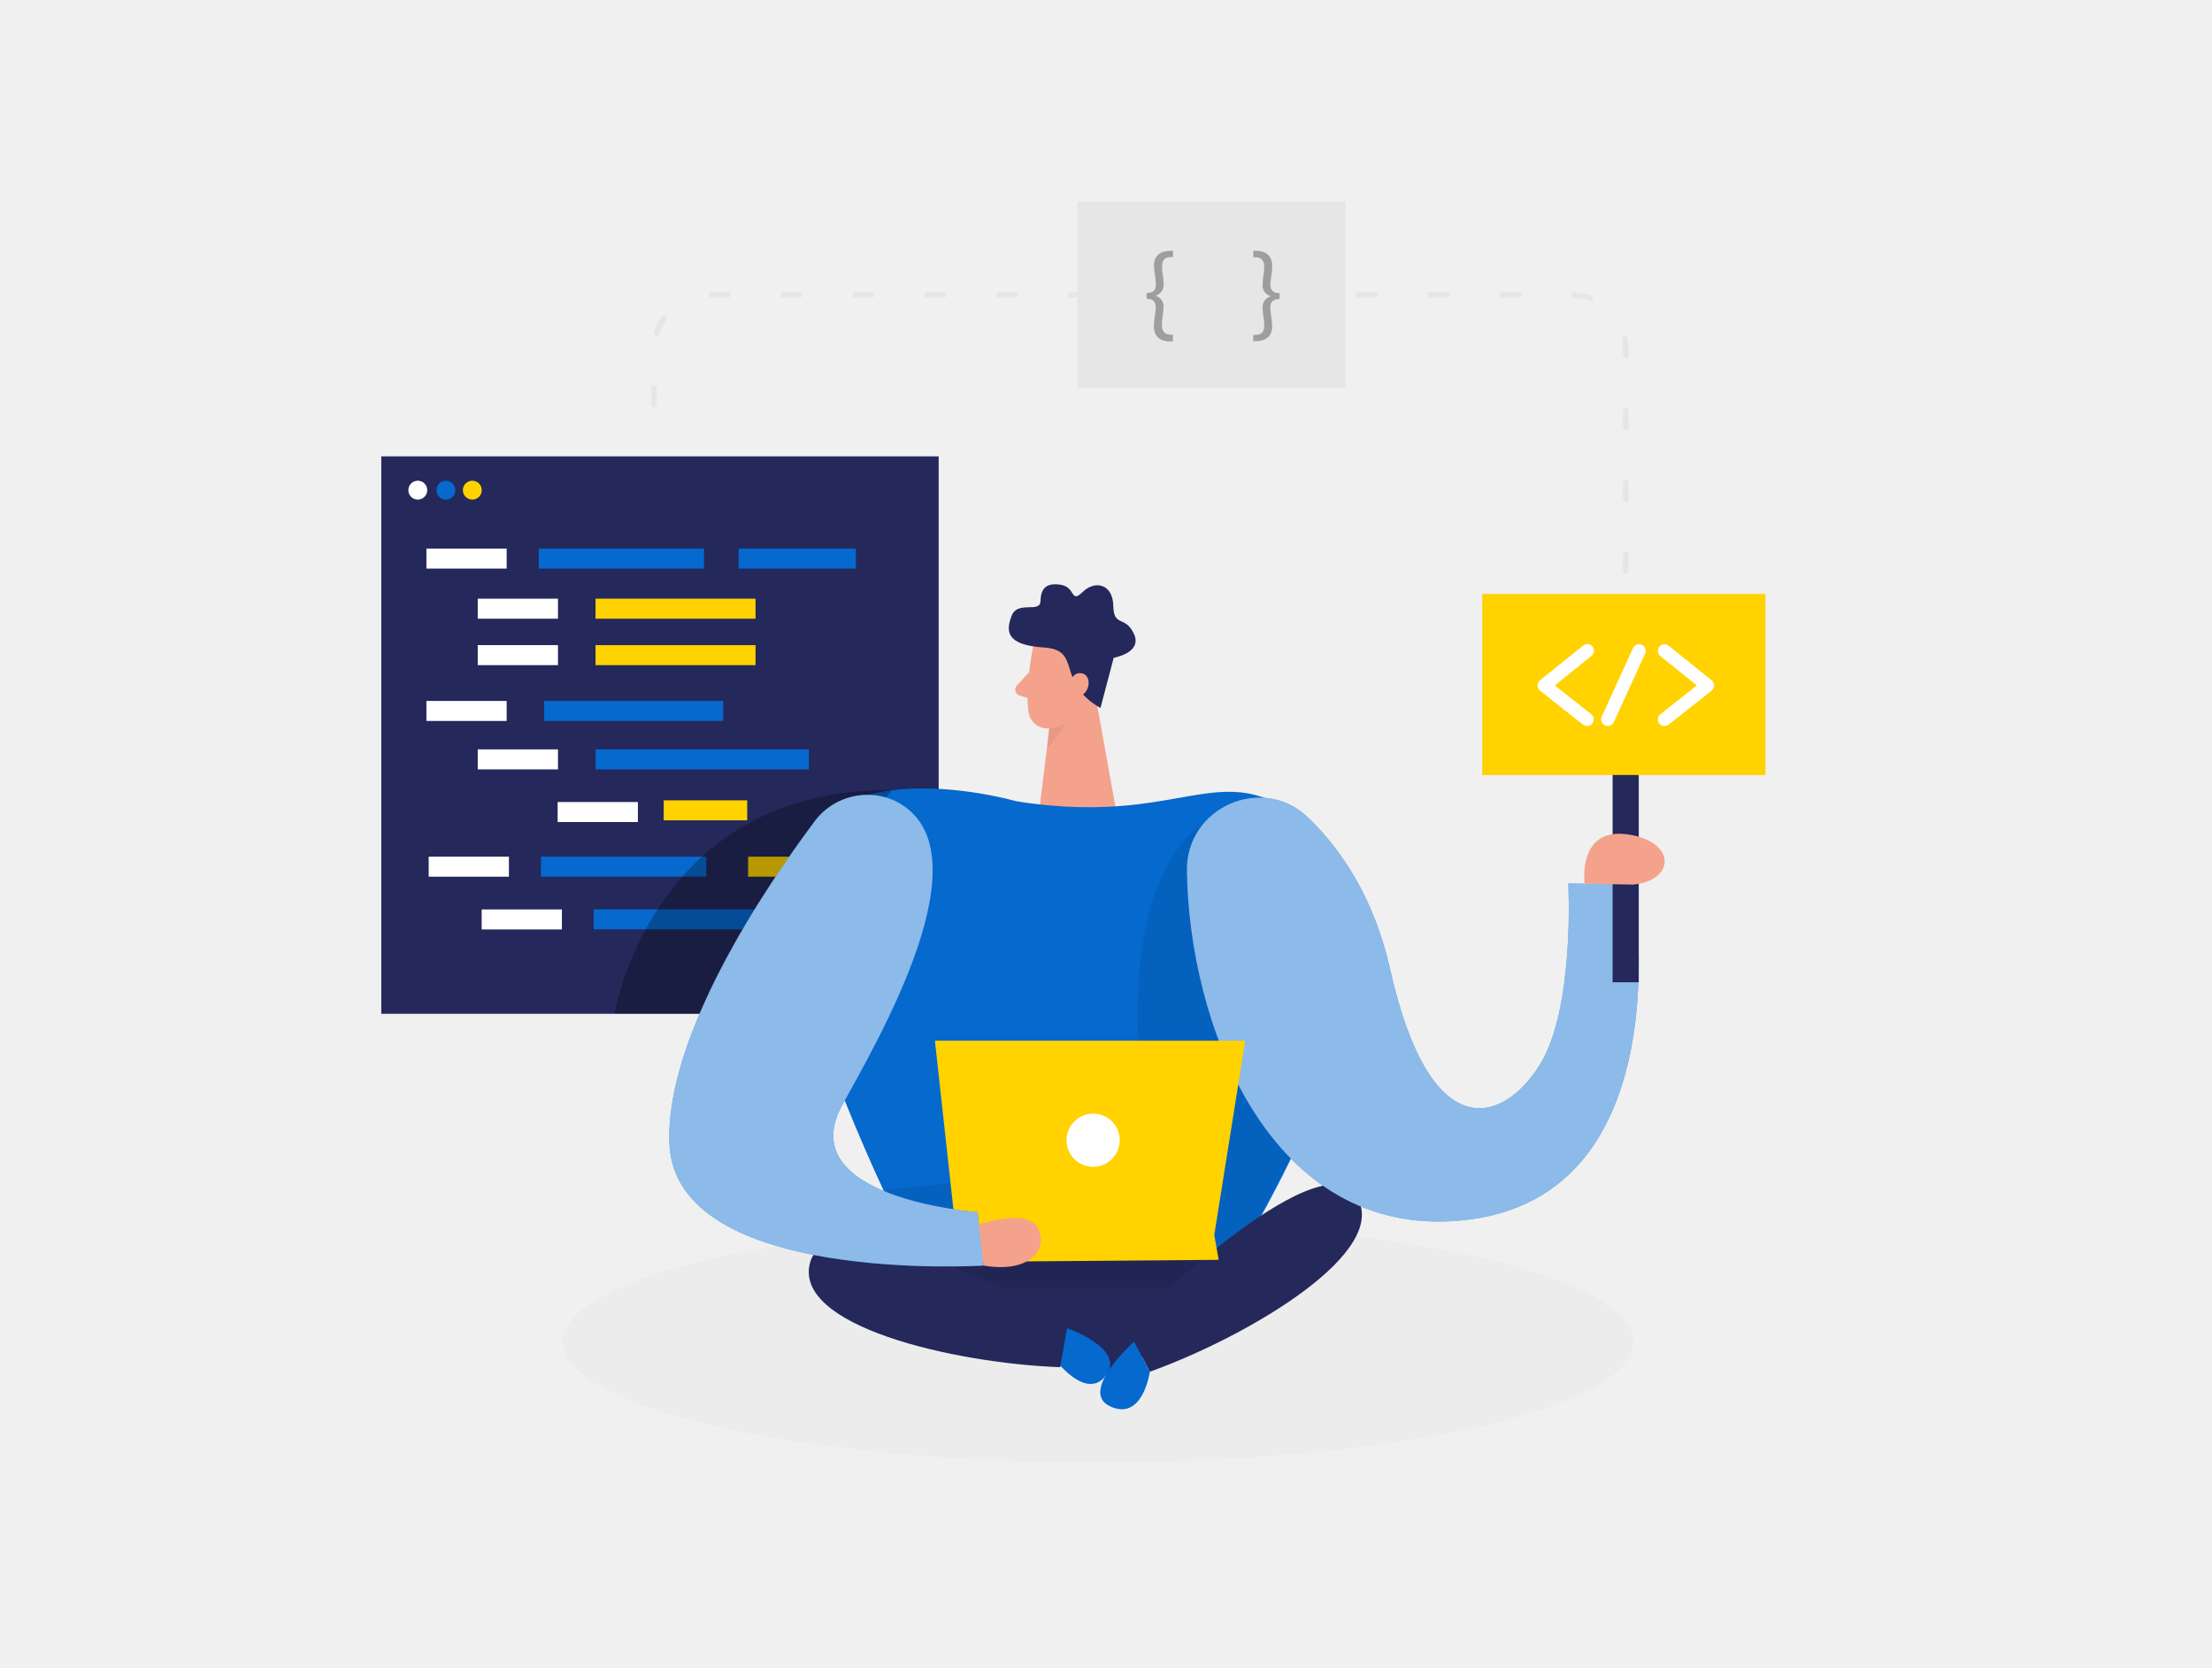
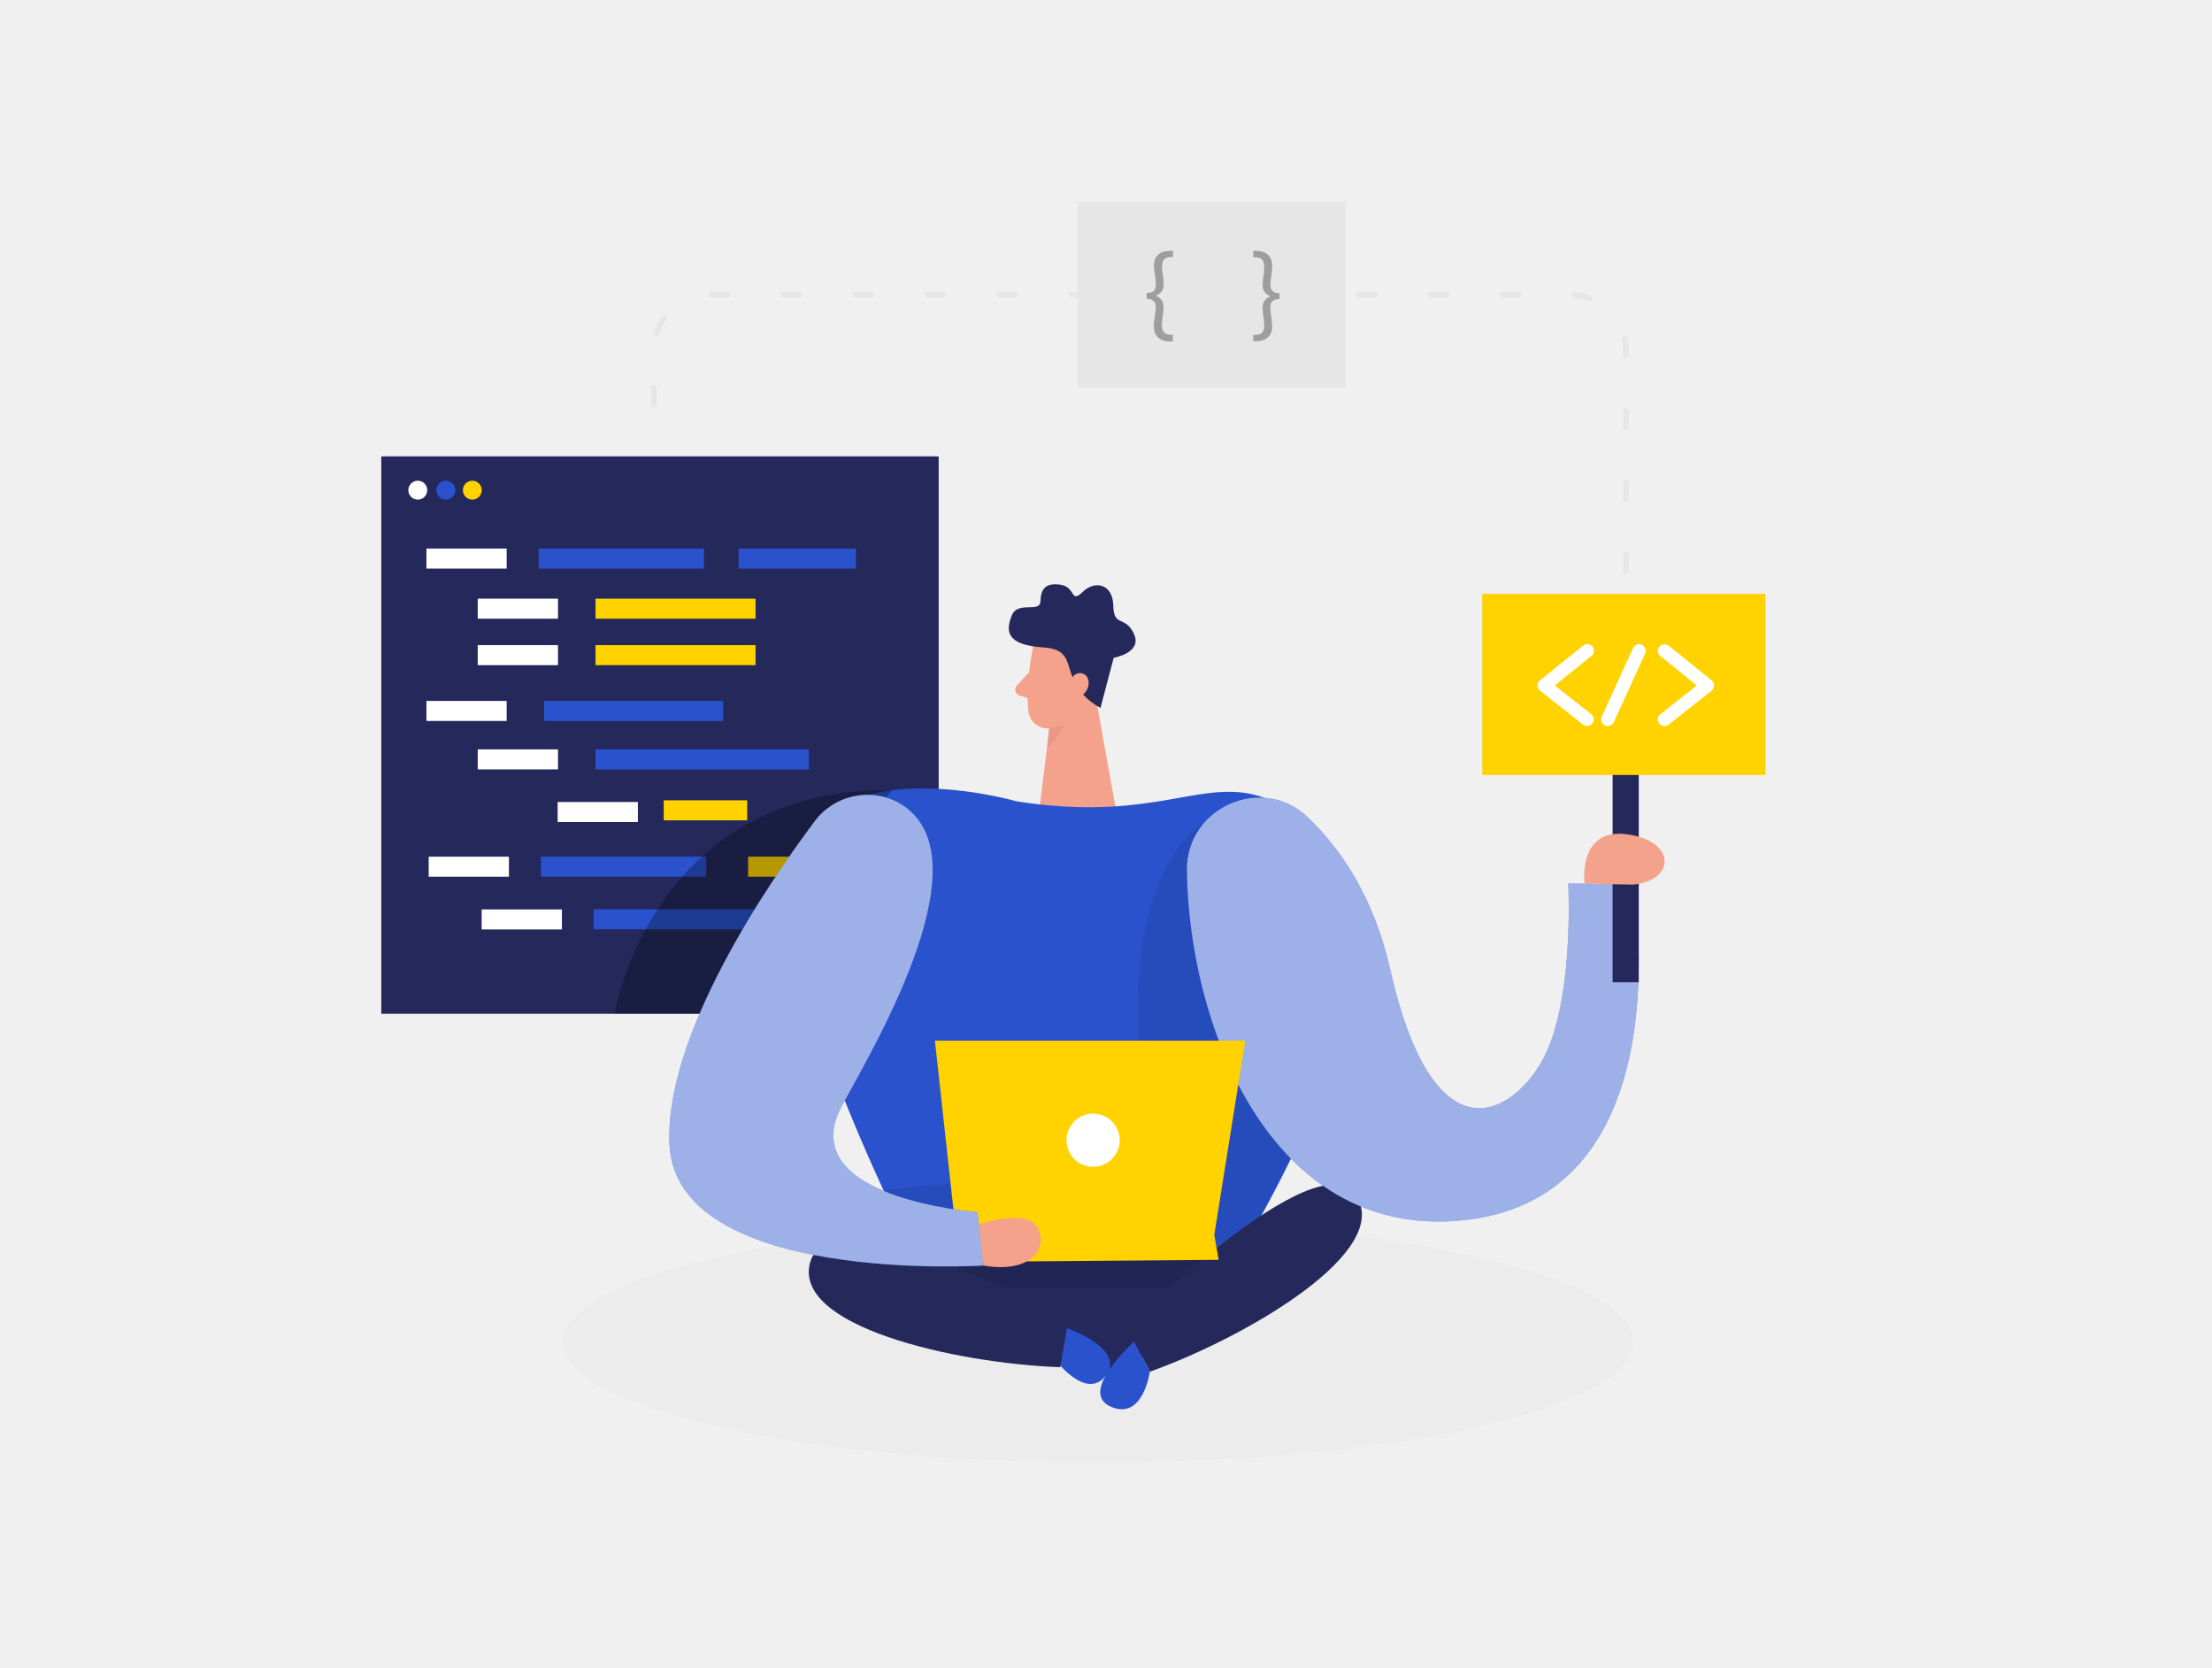
<svg xmlns="http://www.w3.org/2000/svg" id="Layer_1" data-name="Layer 1" viewBox="0 0 400 300" width="406" height="306" class="illustration styles_illustrationTablet__1DWOa">
  <path d="M118.26,98.45V62.51a10,10,0,0,1,10-9.95H284A10,10,0,0,1,294,62.51v55.62" fill="none" stroke="#e6e6e6" stroke-linecap="round" stroke-linejoin="round" stroke-dasharray="3 10" />
  <rect x="194.85" y="35.72" width="48.48" height="33.68" fill="#e6e6e6" />
  <path d="M207.35,52.24c1.46,0,1.66-.8,1.66-1.52a12.5,12.5,0,0,0-.16-1.72,10.88,10.88,0,0,1-.17-1.7c0-1.89,1.23-2.69,3-2.69h.44v1.13h-.37c-1.21,0-1.62.66-1.62,1.76a9.24,9.24,0,0,0,.14,1.46,9.73,9.73,0,0,1,.14,1.56,2,2,0,0,1-1.47,2.21v0A2,2,0,0,1,210.38,55a9.5,9.5,0,0,1-.14,1.55A9.6,9.6,0,0,0,210.1,58c0,1.15.47,1.78,1.62,1.78h.37V61h-.44c-1.7,0-3-.74-3-2.81a10.75,10.75,0,0,1,.17-1.68A11.52,11.52,0,0,0,209,54.8c0-.63-.2-1.52-1.66-1.52Z" fill="#9e9e9e" />
  <path d="M231.38,53.33c-1.46,0-1.66.8-1.66,1.51a12.36,12.36,0,0,0,.16,1.72,12.38,12.38,0,0,1,.17,1.71c0,1.88-1.23,2.68-3,2.68h-.43V59.82H227c1.21,0,1.62-.65,1.62-1.76a9.12,9.12,0,0,0-.14-1.45,9.94,9.94,0,0,1-.15-1.56,2,2,0,0,1,1.48-2.22v0a2,2,0,0,1-1.48-2.23,9.49,9.49,0,0,1,.15-1.56,9.37,9.37,0,0,0,.14-1.48c0-1.14-.47-1.78-1.62-1.78h-.37V44.61h.43c1.7,0,3,.74,3,2.81a11.81,11.81,0,0,1-.17,1.68,11.8,11.8,0,0,0-.16,1.66c0,.64.2,1.52,1.66,1.52Z" fill="#9e9e9e" />
  <rect x="68.95" y="81.78" width="100.79" height="100.79" fill="#24285b" />
-   <rect x="98.4" y="126" width="32.38" height="3.62" fill="#0569ce" />
+   <rect x="98.4" y="126" width="32.38" height="3.62" fill="#2952cc" />
  <rect x="107.69" y="115.91" width="28.94" height="3.62" fill="#ffd200" />
  <rect x="135.28" y="154.16" width="15.1" height="3.62" fill="#ffd200" />
  <rect x="120.02" y="143.97" width="15.1" height="3.62" fill="#ffd200" />
-   <rect x="107.69" y="134.76" width="38.58" height="3.62" fill="#0569ce" />
+   <rect x="107.69" y="134.76" width="38.58" height="3.62" fill="#2952cc" />
  <rect x="86.39" y="134.76" width="14.51" height="3.62" fill="#fff" />
  <rect x="100.84" y="144.28" width="14.51" height="3.62" fill="#fff" />
  <rect x="87.1" y="163.7" width="14.51" height="3.62" fill="#fff" />
  <rect x="77.11" y="126" width="14.51" height="3.62" fill="#fff" />
  <circle cx="75.55" cy="87.89" r="1.71" fill="#fff" />
-   <circle cx="80.63" cy="87.89" r="1.71" fill="#0569ce" />
+   <circle cx="80.63" cy="87.89" r="1.71" fill="#2952cc" />
  <circle cx="85.41" cy="87.89" r="1.71" fill="#ffd200" />
  <rect x="77.11" y="98.45" width="14.51" height="3.62" fill="#fff" />
  <rect x="86.39" y="107.51" width="14.51" height="3.62" fill="#fff" />
  <rect x="107.69" y="107.51" width="28.94" height="3.62" fill="#ffd200" />
  <rect x="86.39" y="115.91" width="14.51" height="3.62" fill="#fff" />
-   <rect x="97.42" y="98.45" width="29.89" height="3.62" fill="#0569ce" />
+   <rect x="97.42" y="98.45" width="29.89" height="3.62" fill="#2952cc" />
  <rect x="77.52" y="154.16" width="14.51" height="3.62" fill="#fff" />
-   <rect x="97.82" y="154.16" width="29.89" height="3.62" fill="#0569ce" />
-   <rect x="107.35" y="163.68" width="29.89" height="3.62" fill="#0569ce" />
-   <rect x="133.56" y="98.45" width="21.22" height="3.62" fill="#0569ce" />
+   <rect x="97.82" y="154.16" width="29.89" height="3.62" fill="#2952cc" />
+   <rect x="107.35" y="163.68" width="29.89" height="3.62" fill="#2952cc" />
+   <rect x="133.56" y="98.45" width="21.22" height="3.62" fill="#2952cc" />
  <polygon points="196.85 118.13 202.1 147.32 187.6 148.4 190.5 124.99 196.85 118.13" fill="#f4a28c" />
  <path d="M189.89,128.63a8.12,8.12,0,0,0,4-2.49s-.09,4.14-4.55,8.32Z" fill="#ce8172" opacity="0.31" />
  <path d="M186.76,116.5s-1.4,6.76-.78,11.44a3.46,3.46,0,0,0,3.91,3c2.35-.34,5.43-1.49,6.62-5l2.75-5.75a6.2,6.2,0,0,0-1.94-6.9C193.78,110,187.4,112.34,186.76,116.5Z" fill="#f4a28c" />
  <path d="M186.1,120.8l-2.22,2.42a1.1,1.1,0,0,0,.48,1.8l2.57.81Z" fill="#f4a28c" />
  <path d="M199,127.28l2.39-9.08s5.24-.89,3.67-4.31-3.67-1.15-3.74-5.08-3.26-4.72-5.53-2.52-1.21-.88-4-1.3-3.57.83-3.64,3-4.13-.15-5.19,2.56-1.2,5.34,5.82,5.79S190.76,122.54,199,127.28Z" fill="#24285b" />
  <path d="M193.36,123.22s.36-2.63,2.32-2.2,1.46,4.25-1.28,4.29Z" fill="#f4a28c" />
  <ellipse cx="198.56" cy="241.9" rx="96.76" ry="21.78" fill="#e6e6e6" opacity="0.45" />
-   <path d="M183.78,144.14s-40.92-11.82-40.73,17.9c.15,22.45,25.33,70.11,25.33,70.11h52s39.45-60.51,20.26-80S217.05,149.42,183.78,144.14Z" fill="#0569ce" />
+   <path d="M183.78,144.14s-40.92-11.82-40.73,17.9c.15,22.45,25.33,70.11,25.33,70.11h52s39.45-60.51,20.26-80S217.05,149.42,183.78,144.14Z" fill="#2952cc" />
  <polygon points="168.3 239.43 199.94 247.96 228.01 233.72 232.27 226.12 203.98 226.12 158.97 226.12 168.3 239.43" fill="#24285b" />
  <path d="M217.44,148.4S202.1,156.1,206.5,196c1.24,11.23-2.52,14-2.52,14l-43.85,4.39,8.25,17.75h52S243.2,195,245,175.87,217.44,148.4,217.44,148.4Z" opacity="0.08" />
-   <path d="M193,239.42s10.65,3.73,7,8.54-9.44-3.18-9.44-3.18Z" fill="#0569ce" />
+   <path d="M193,239.42s10.65,3.73,7,8.54-9.44-3.18-9.44-3.18Z" fill="#2952cc" />
  <path d="M193.28,237.56s-43-22-46.71-10.28,26,18.49,45.14,19.19Z" fill="#24285b" />
  <path d="M203.73,239.29s34.33-34,41.37-24-19.14,25.51-37.17,32Z" fill="#24285b" />
-   <path d="M205.08,241.85s-10.17,9.06-4.28,11.73,7.13-6.29,7.13-6.29Z" fill="#0569ce" />
-   <path d="M214.63,156.68c-.16-11.45,13.65-17.54,21.9-9.61,6.05,5.82,11.95,14.55,14.86,27.49,7.35,32.59,20.56,27.6,27,17.32S283.59,159,283.59,159l11.73.22s10.07,58.68-33.06,60.86C229.06,221.75,215,184.13,214.63,156.68Z" fill="#0569ce" />
+   <path d="M205.08,241.85s-10.17,9.06-4.28,11.73,7.13-6.29,7.13-6.29Z" fill="#2952cc" />
+   <path d="M214.63,156.68c-.16-11.45,13.65-17.54,21.9-9.61,6.05,5.82,11.95,14.55,14.86,27.49,7.35,32.59,20.56,27.6,27,17.32S283.59,159,283.59,159l11.73.22s10.07,58.68-33.06,60.86C229.06,221.75,215,184.13,214.63,156.68Z" fill="#2952cc" />
  <path d="M214.63,156.68c-.16-11.45,13.65-17.54,21.9-9.61,6.05,5.82,11.95,14.55,14.86,27.49,7.35,32.59,20.56,27.6,27,17.32S283.59,159,283.59,159l11.73.22s10.07,58.68-33.06,60.86C229.06,221.75,215,184.13,214.63,156.68Z" fill="#fff" opacity="0.54" />
  <rect x="291.61" y="135.32" width="4.73" height="41.55" fill="#24285b" />
  <polygon points="172.73 220.85 169.06 187.43 225.18 187.43 219.58 222.56 220.38 227.06 172.14 227.44 172.73 220.85" fill="#ffd200" />
  <path d="M111.14,182.56s6.74-40.93,50.17-40.41l-34.83,40.41Z" opacity="0.28" />
  <circle cx="197.67" cy="205.43" r="4.81" fill="#fff" />
-   <path d="M162.36,144.33a11.89,11.89,0,0,0-15.12,3.54c-8.54,11.41-27,38.54-26.19,58.22,1.1,25.55,56.82,22,56.82,22l-1.1-9.66S143,216,152.32,199.05C158.65,187.52,178.76,153.32,162.36,144.33Z" fill="#0569ce" />
+   <path d="M162.36,144.33a11.89,11.89,0,0,0-15.12,3.54c-8.54,11.41-27,38.54-26.19,58.22,1.1,25.55,56.82,22,56.82,22l-1.1-9.66S143,216,152.32,199.05C158.65,187.52,178.76,153.32,162.36,144.33Z" fill="#2952cc" />
  <path d="M162.36,144.33a11.89,11.89,0,0,0-15.12,3.54c-8.54,11.41-27,38.54-26.19,58.22,1.1,25.55,56.82,22,56.82,22l-1.1-9.66S143,216,152.32,199.05C158.65,187.52,178.76,153.32,162.36,144.33Z" fill="#fff" opacity="0.54" />
  <path d="M286.54,159.05s-1.32-10.12,7.64-8.94,8.88,8.37,1.14,9.1Z" fill="#f4a28c" />
  <rect x="268.04" y="106.65" width="51.21" height="32.74" fill="#ffd200" />
  <path d="M287,130.54a1.2,1.2,0,0,1-.74-.25l-7.77-6.14a1.24,1.24,0,0,1-.46-.94,1.22,1.22,0,0,1,.45-.94l7.77-6.25a1.2,1.2,0,1,1,1.5,1.87l-6.59,5.31,6.59,5.2a1.21,1.21,0,0,1,.19,1.69A1.17,1.17,0,0,1,287,130.54Z" fill="#fff" />
  <path d="M301,130.54a1.2,1.2,0,0,1-.75-2.14l6.59-5.2-6.6-5.31a1.21,1.21,0,0,1-.18-1.69,1.2,1.2,0,0,1,1.69-.18l7.77,6.25a1.18,1.18,0,0,1,.44.94,1.23,1.23,0,0,1-.45.94l-7.77,6.14A1.2,1.2,0,0,1,301,130.54Z" fill="#fff" />
  <path d="M290.73,130.54a1.23,1.23,0,0,1-.49-.1,1.2,1.2,0,0,1-.6-1.59l5.66-12.4a1.2,1.2,0,0,1,2.19,1l-5.66,12.39A1.22,1.22,0,0,1,290.73,130.54Z" fill="#fff" />
  <path d="M177,220.67s8.56-3,10.61.55-1,8.38-9.76,6.87Z" fill="#f4a28c" />
</svg>
